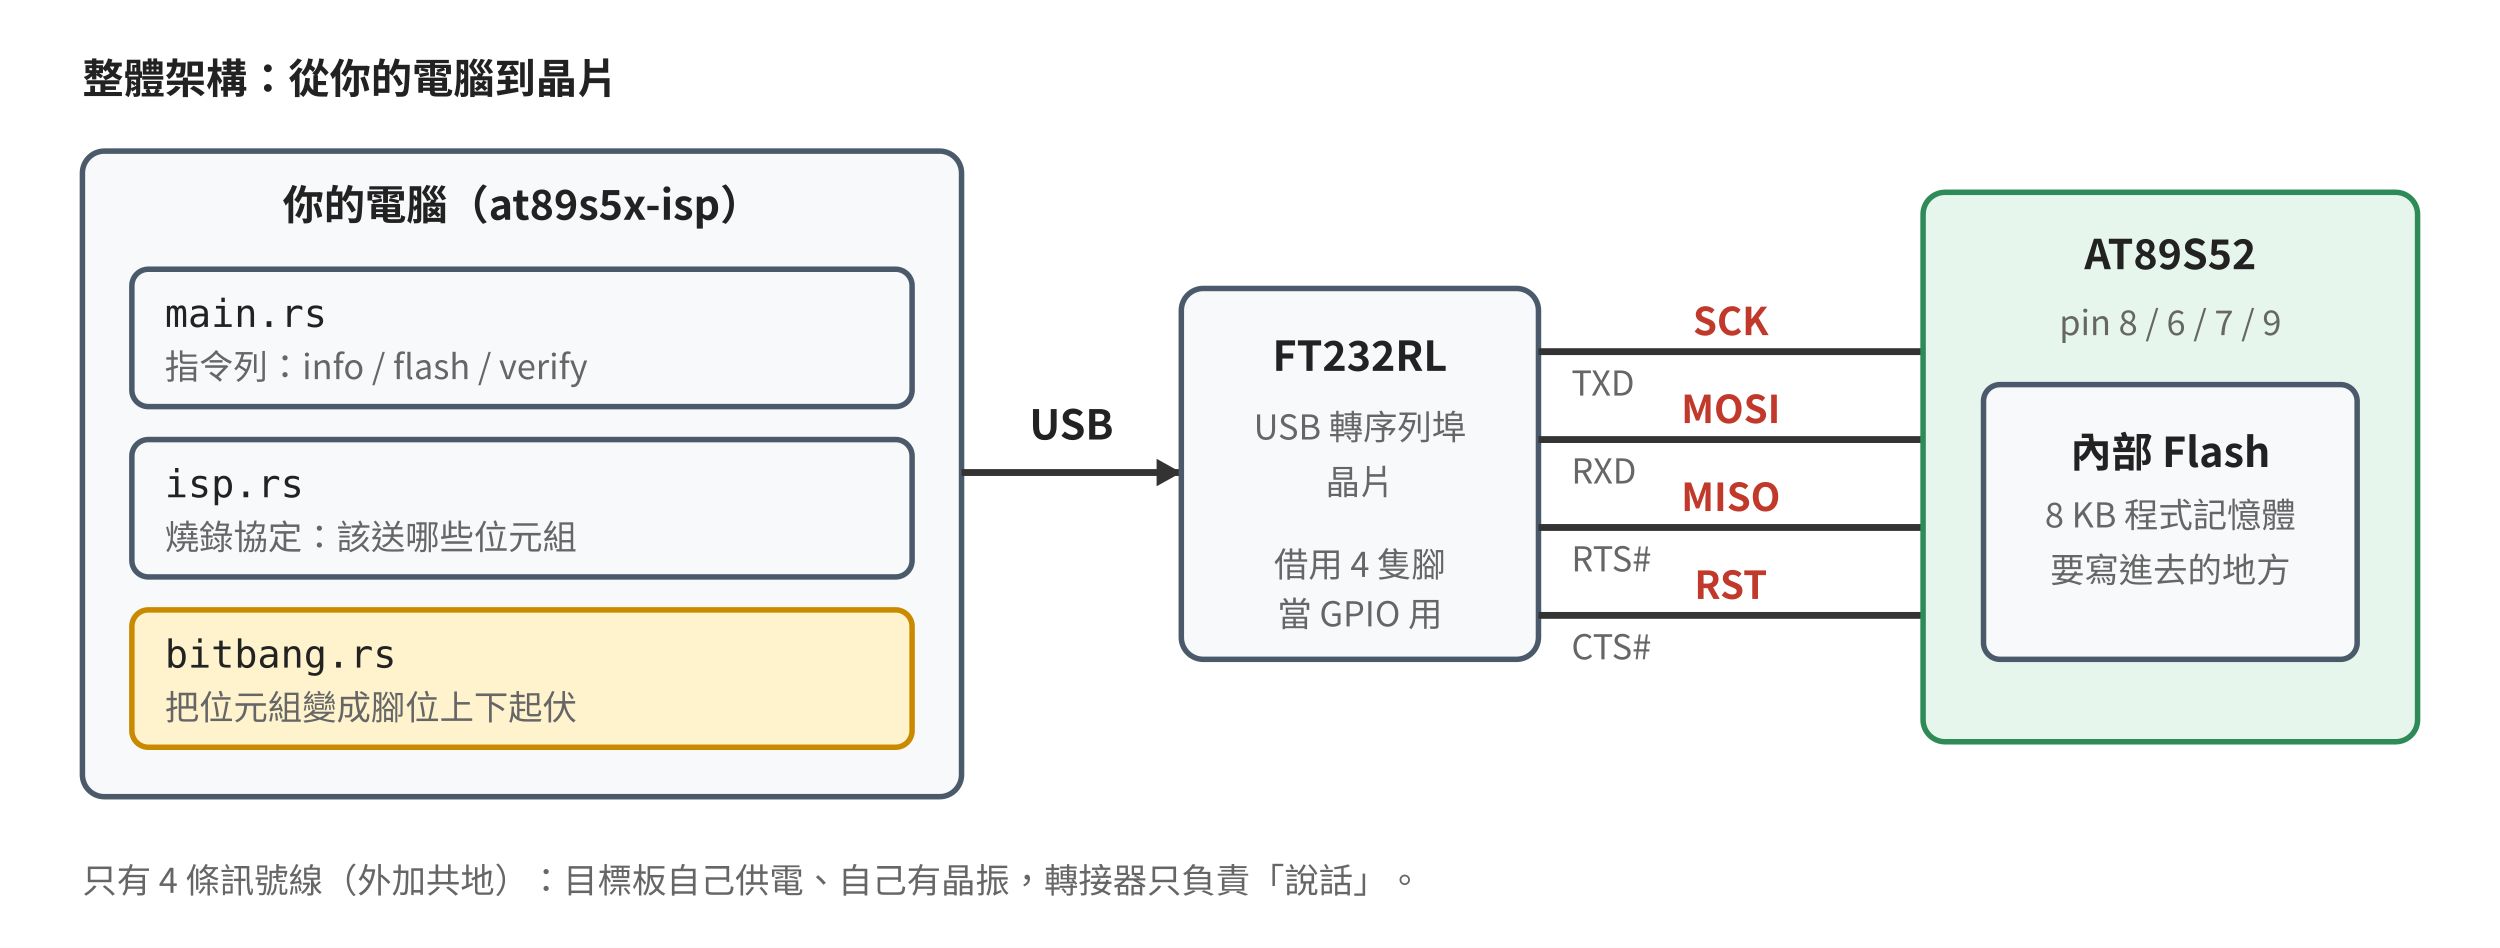
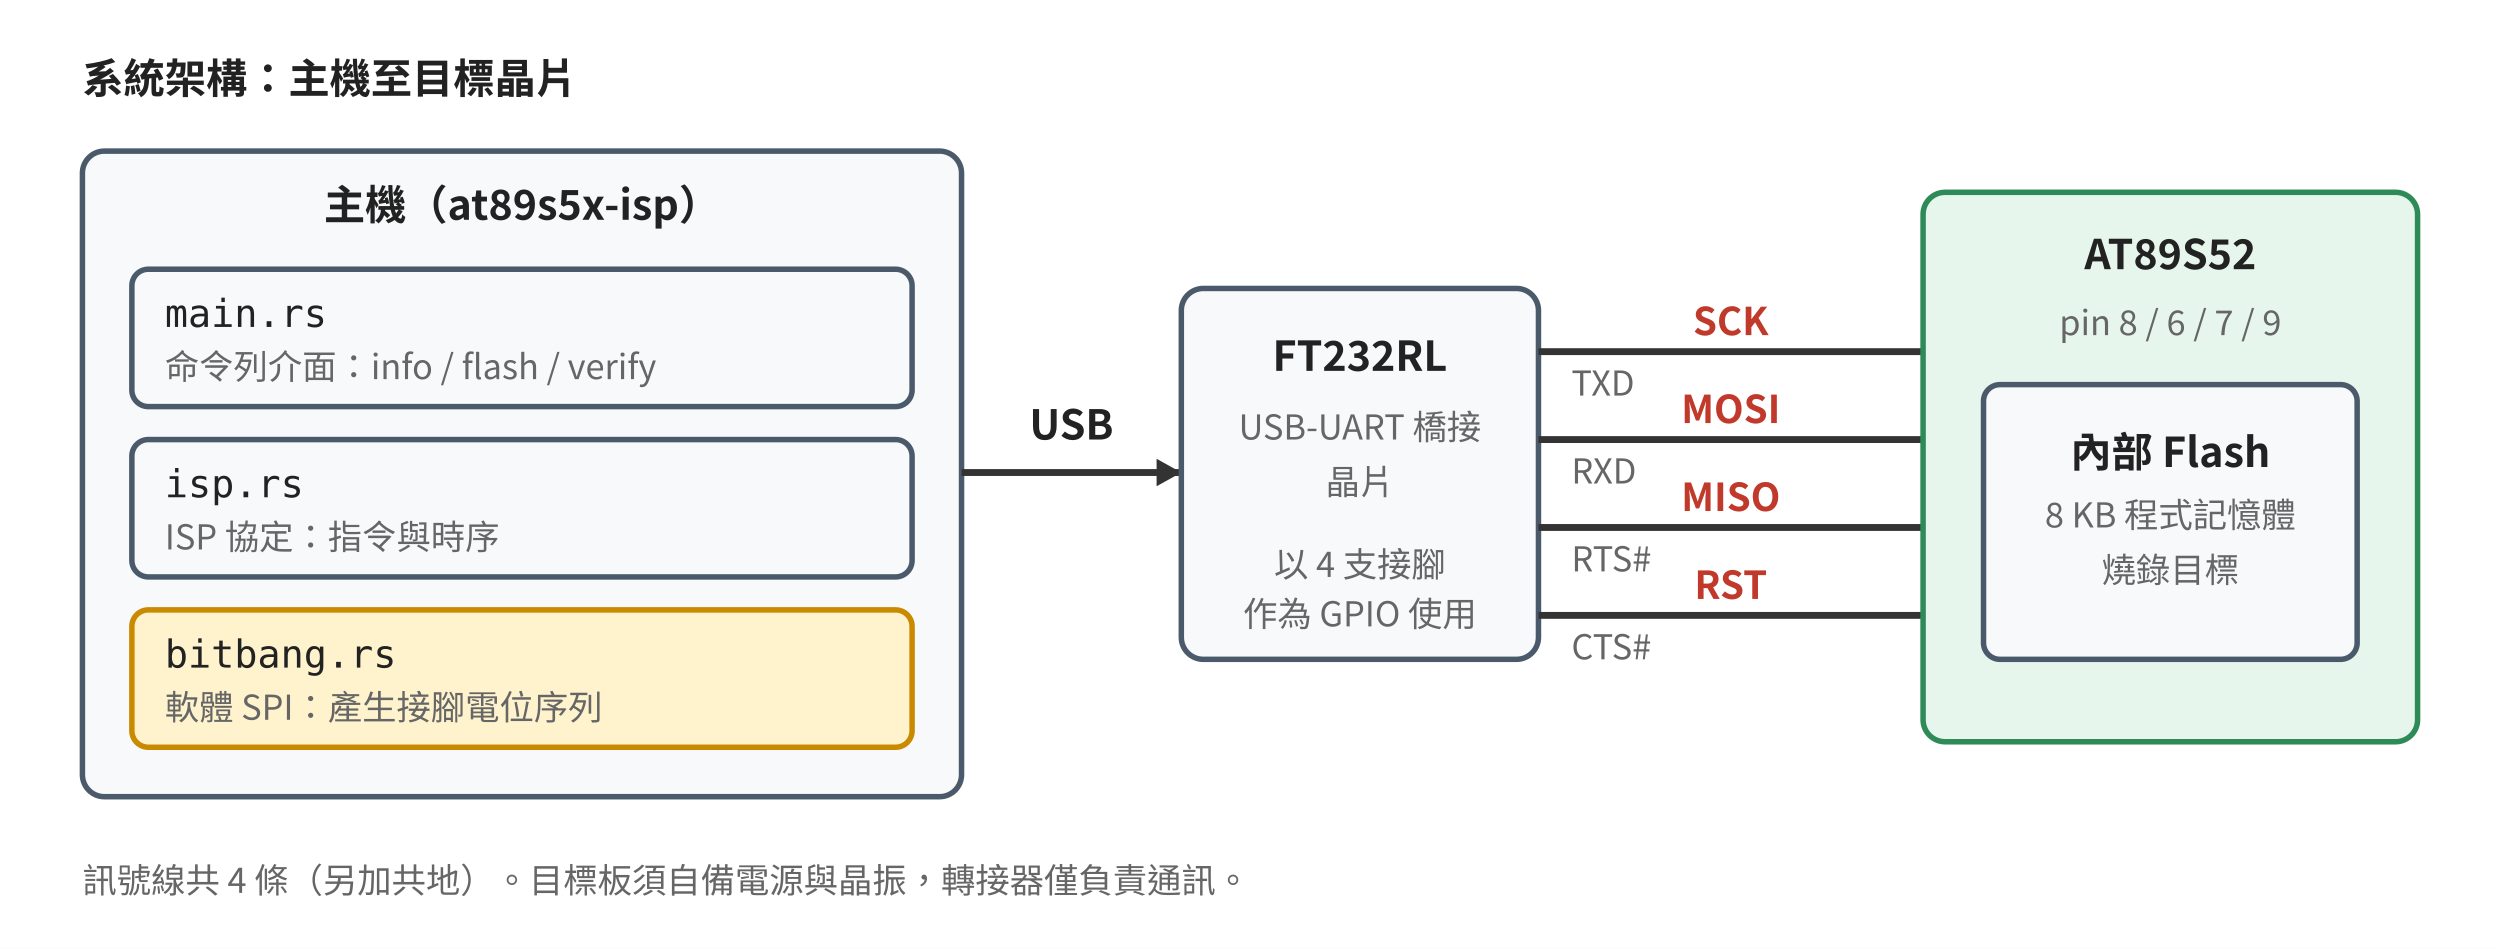
<svg xmlns="http://www.w3.org/2000/svg" viewBox="0 0 910 345" font-family="'Noto Sans CJK TC','PingFang TC','Microsoft JhengHei',sans-serif">
  <rect width="910" height="345" fill="#ffffff" />
  <style>.t{font-size:15px;fill:#222}.s{font-size:12.5px;fill:#666}.b{font-size:15px;font-weight:bold;fill:#222}.m{font-family:Menlo,Consolas,monospace;font-size:14px;fill:#222}.r{font-size:14px;font-weight:bold;fill:#c0392b}.box{fill:#f7f9fb;stroke:#4a5a6a;stroke-width:2}.hi{fill:#fff3cd;stroke:#c98a00;stroke-width:2}.w{stroke:#333;stroke-width:2.5;fill:none}.thin{stroke:#999;stroke-width:1;stroke-dasharray:4 4}.ok{fill:#e7f6ec;stroke:#2e8b57;stroke-width:2}</style>
-   <text x="30" y="34" class="b" text-anchor="start">整體架構：從你的電腦到晶片</text>
+   <text x="30" y="34" class="b" text-anchor="start">系統架構：主機至目標晶片</text>
  <rect x="30" y="55" width="320" height="235" rx="8" class="box" />
-   <text x="190" y="80" class="b" text-anchor="middle">你的電腦（at89s5x-isp）</text>
+   <text x="190" y="80" class="b" text-anchor="middle">主機（at89s5x-isp）</text>
  <rect x="48" y="98" width="284" height="50" rx="6" class="box" />
  <text x="60" y="119" class="m" text-anchor="start">main.rs</text>
-   <text x="60" y="138" class="s" text-anchor="start">指令列：info / flash / verify</text>
+   <text x="60" y="138" class="s" text-anchor="start">命令列介面：info / flash / verify</text>
  <rect x="48" y="160" width="284" height="50" rx="6" class="box" />
  <text x="60" y="181" class="m" text-anchor="start">isp.rs</text>
-   <text x="60" y="200" class="s" text-anchor="start">燒錄協定：該送哪些位元組</text>
+   <text x="60" y="200" class="s" text-anchor="start">ISP 協定：指令與時序</text>
  <rect x="48" y="222" width="284" height="50" rx="6" class="hi" />
  <text x="60" y="243" class="m" text-anchor="start">bitbang.rs</text>
-   <text x="60" y="262" class="s" text-anchor="start">把位元組變成腳位上下起伏</text>
+   <text x="60" y="262" class="s" text-anchor="start">軟體 SPI：產生接腳電位序列</text>
  <line x1="350" y1="172" x2="430" y2="172" class="w" />
  <polygon points="430,172 421,167 421,177" fill="#333" />
  <text x="390" y="160" class="b" text-anchor="middle">USB</text>
  <rect x="430" y="105" width="130" height="135" rx="8" class="box" />
  <text x="495" y="135" class="b" text-anchor="middle">FT232RL</text>
-   <text x="495" y="160" class="s" text-anchor="middle">USB 轉序列埠</text>
+   <text x="495" y="160" class="s" text-anchor="middle">USB-UART 橋接</text>
  <text x="495" y="180" class="s" text-anchor="middle">晶片</text>
-   <text x="495" y="210" class="s" text-anchor="middle">借用 4 隻腳</text>
-   <text x="495" y="228" class="s" text-anchor="middle">當 GPIO 用</text>
+   <text x="495" y="210" class="s" text-anchor="middle">以 4 支接腳</text>
+   <text x="495" y="228" class="s" text-anchor="middle">作為 GPIO 使用</text>
  <line x1="560" y1="128" x2="700" y2="128" class="w" />
  <text x="630" y="122" class="r" text-anchor="middle">SCK</text>
  <text x="572" y="144" class="s" text-anchor="start">TXD</text>
  <line x1="560" y1="160" x2="700" y2="160" class="w" />
  <text x="630" y="154" class="r" text-anchor="middle">MOSI</text>
  <text x="572" y="176" class="s" text-anchor="start">RXD</text>
  <line x1="560" y1="192" x2="700" y2="192" class="w" />
  <text x="630" y="186" class="r" text-anchor="middle">MISO</text>
  <text x="572" y="208" class="s" text-anchor="start">RTS#</text>
  <line x1="560" y1="224" x2="700" y2="224" class="w" />
  <text x="630" y="218" class="r" text-anchor="middle">RST</text>
  <text x="572" y="240" class="s" text-anchor="start">CTS#</text>
  <rect x="700" y="70" width="180" height="200" rx="8" class="ok" />
  <text x="790" y="98" class="b" text-anchor="middle">AT89S52</text>
  <text x="790" y="122" class="s" text-anchor="middle">pin 8 / 6 / 7 / 9</text>
  <rect x="722" y="140" width="136" height="100" rx="6" class="box" />
  <text x="790" y="170" class="b" text-anchor="middle">內部 Flash</text>
  <text x="790" y="192" class="s" text-anchor="middle">8 KB 程式記憶體</text>
-   <text x="790" y="212" class="s" text-anchor="middle">要寫進去的地方</text>
-   <text x="30" y="325" class="s" text-anchor="start">只有 4 條訊號線（外加共地）：目標板自己供電、自己有晶振，轉接器只負責「說話」。</text>
+   <text x="790" y="212" class="s" text-anchor="middle">燒錄目標</text>
+   <text x="30" y="325" class="s" text-anchor="start">訊號線共 4 條（另加共地）。目標板須自備電源與晶振，轉接器僅負責通訊。</text>
</svg>
